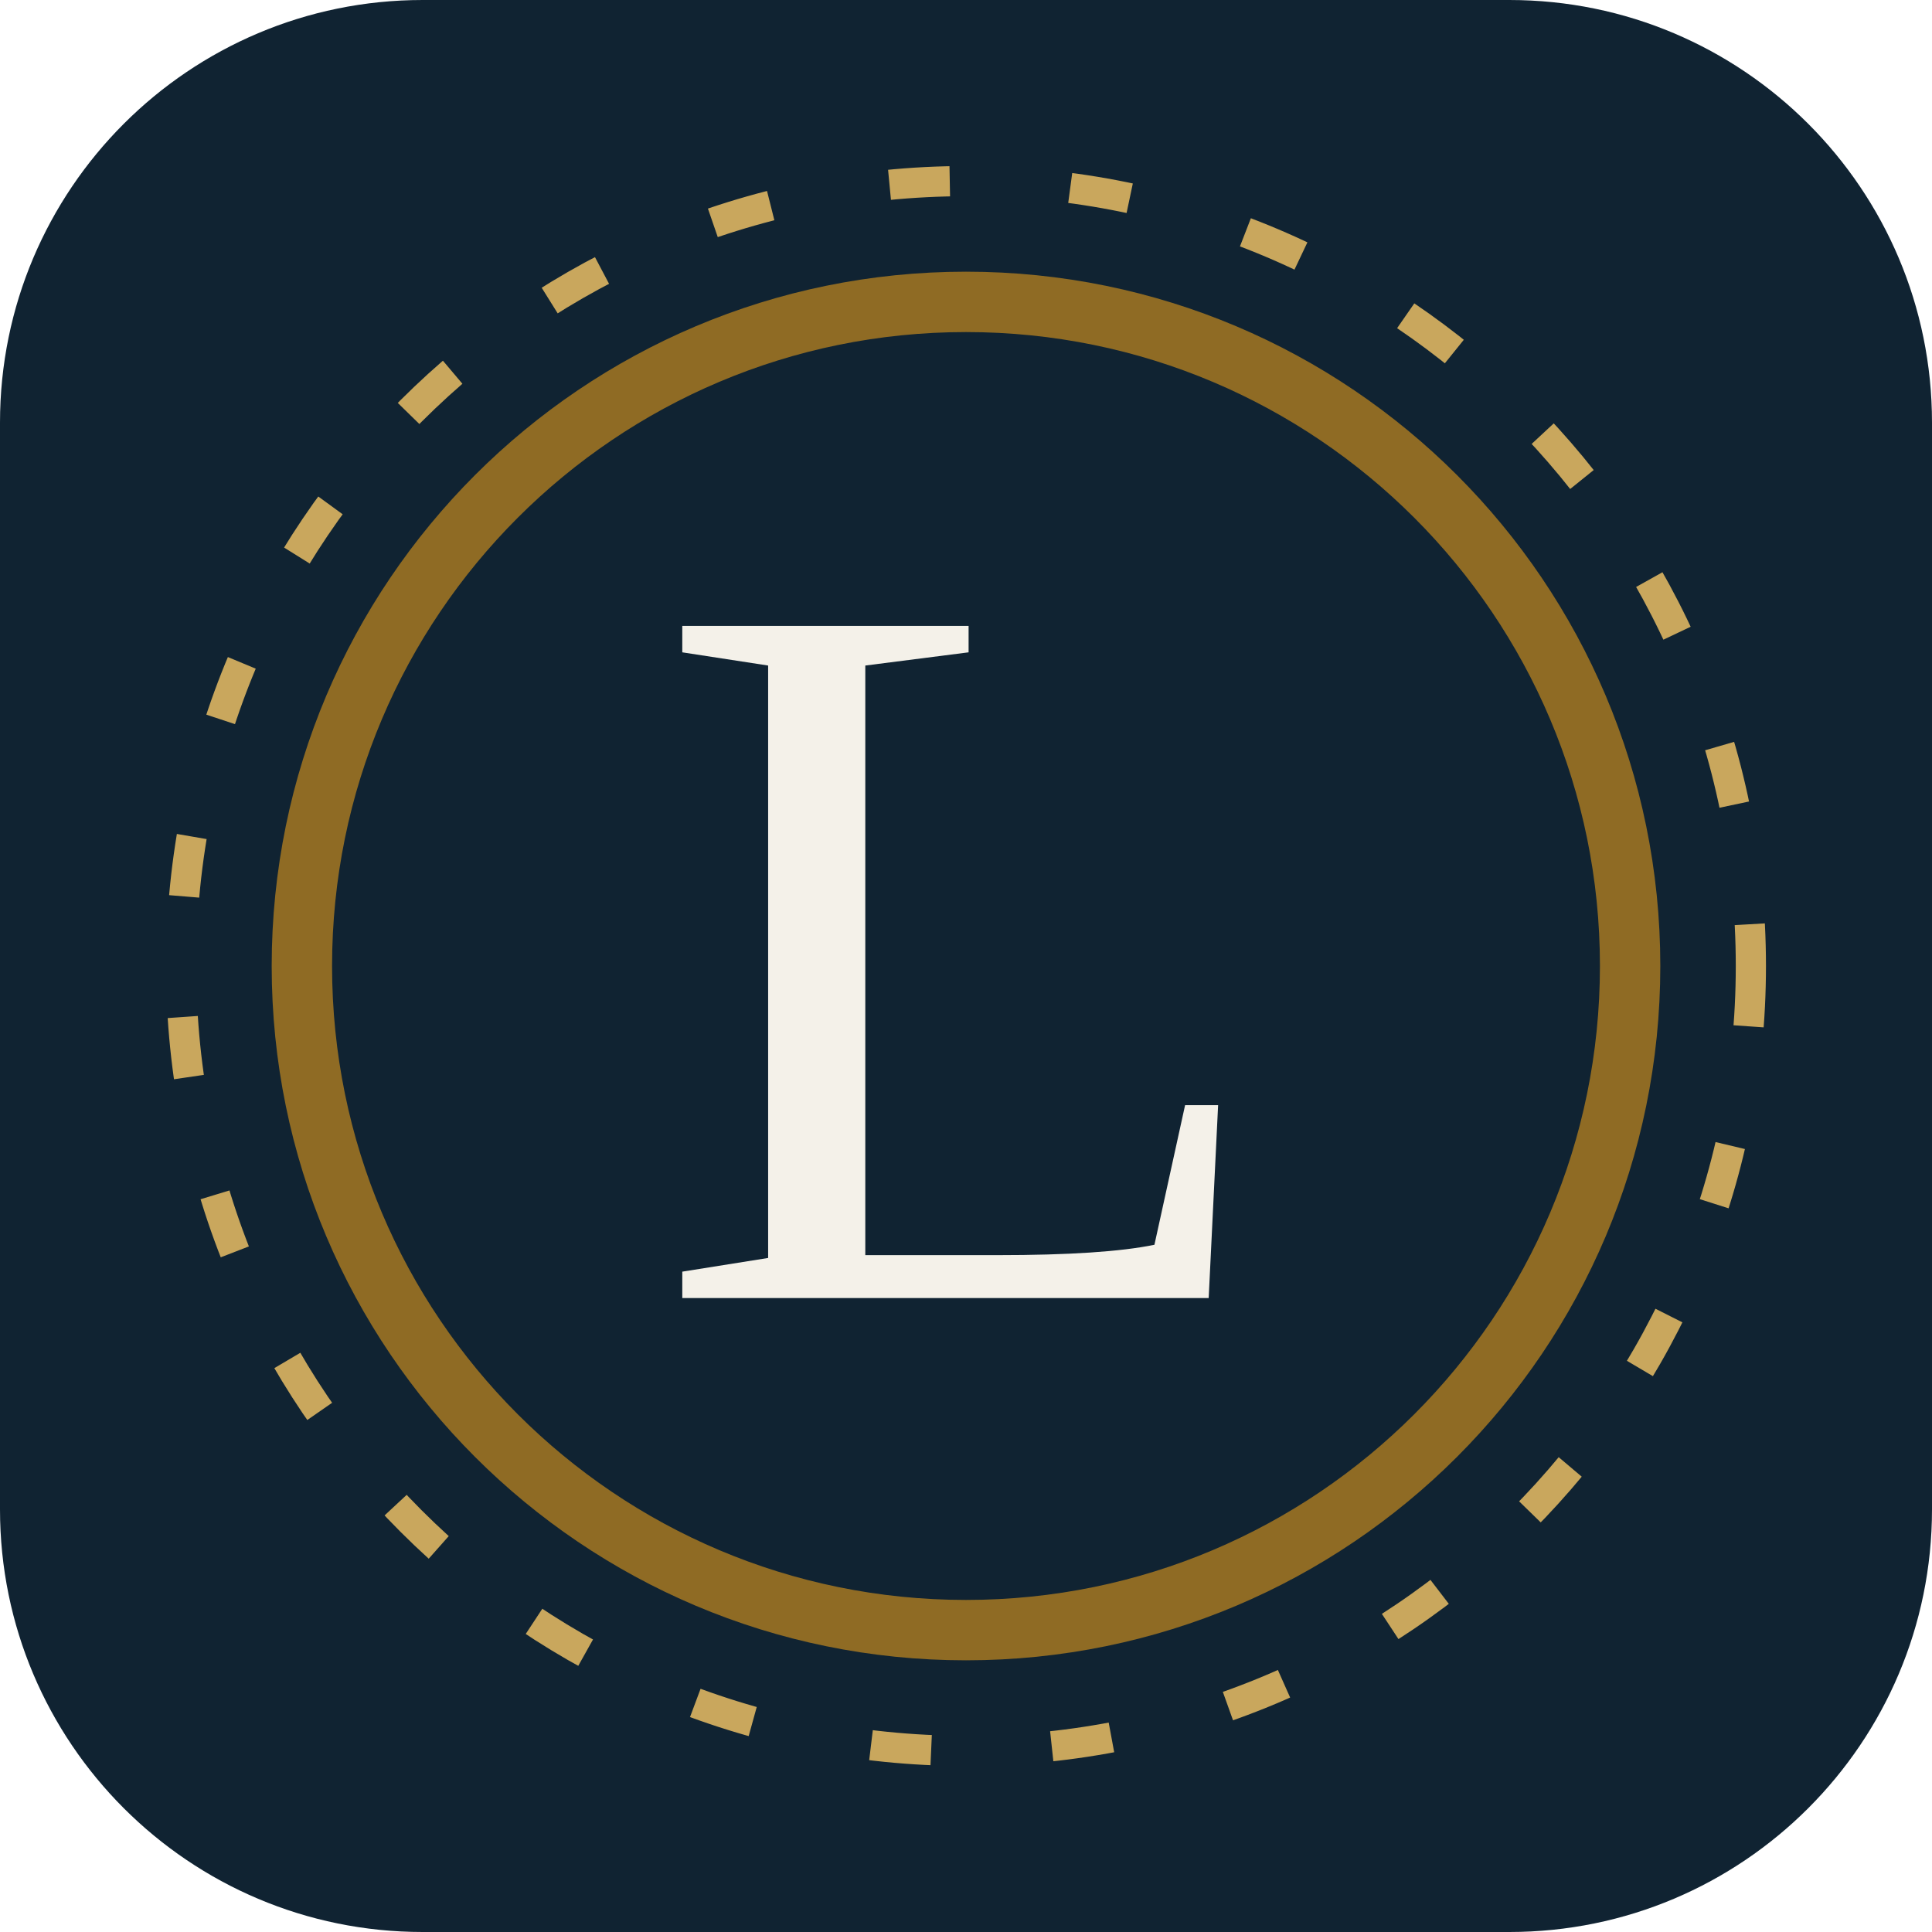
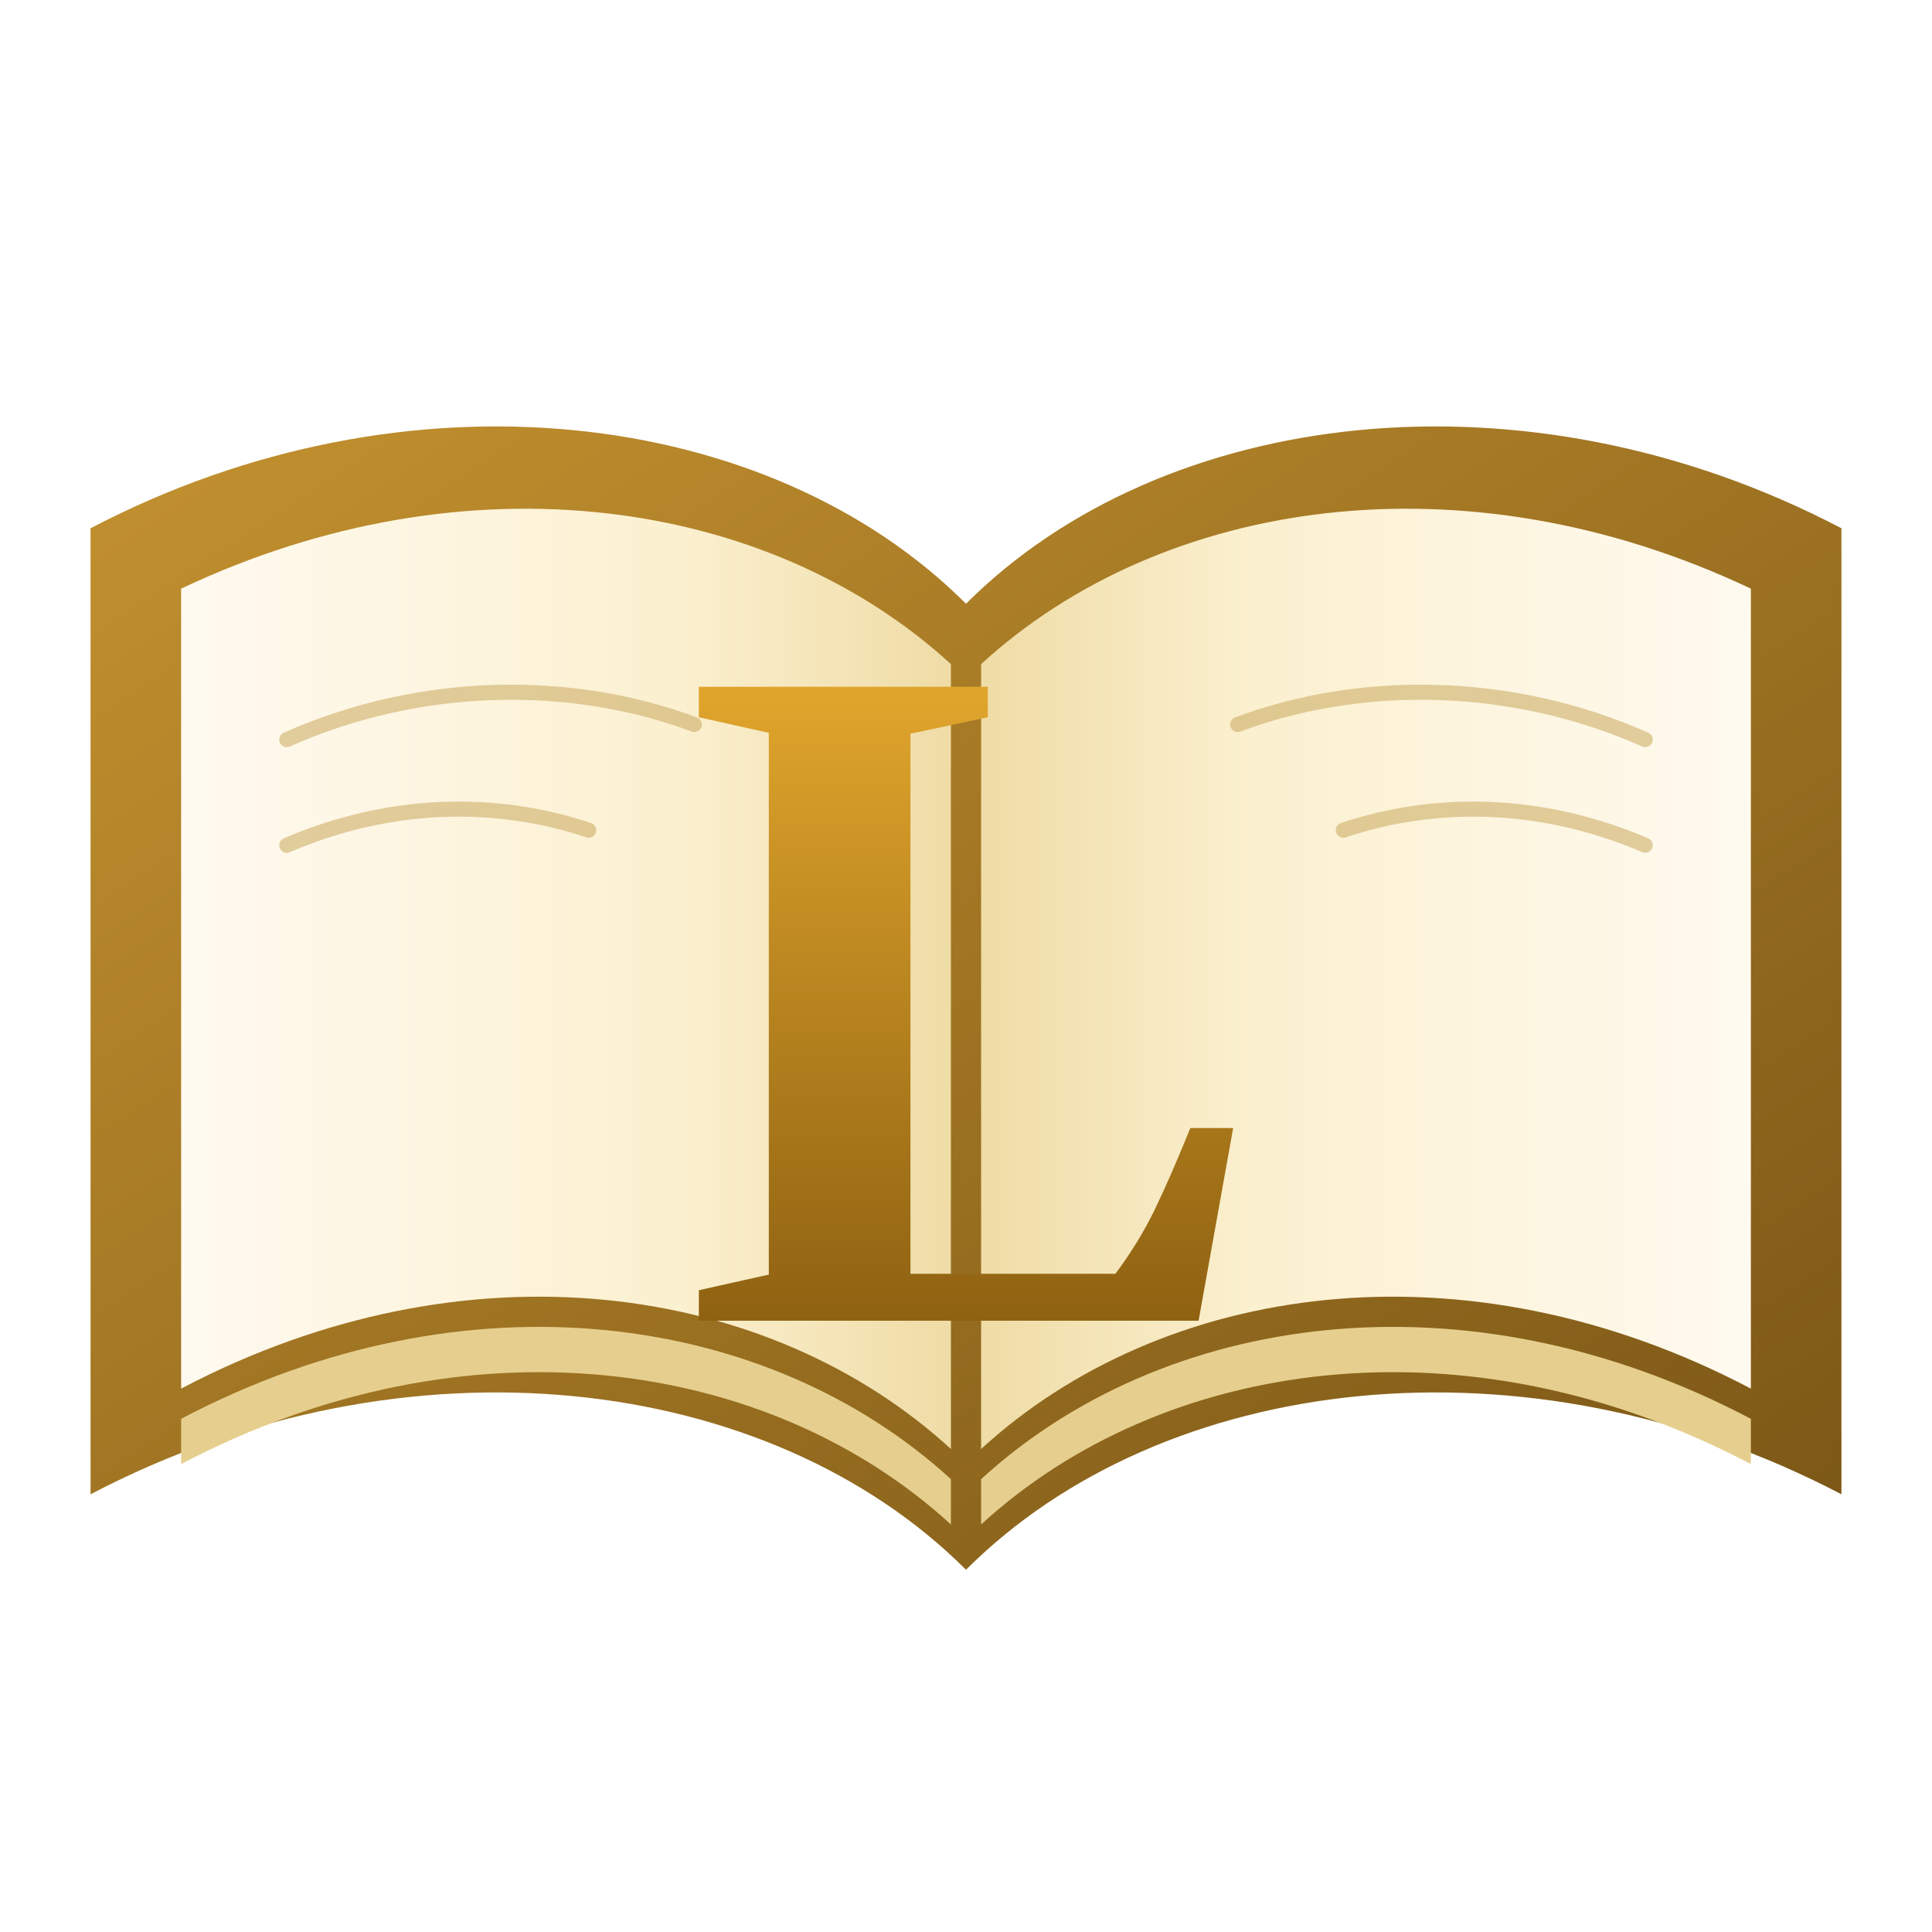
- <svg xmlns="http://www.w3.org/2000/svg" viewBox="0 0 64 64">
-   <rect width="64" height="64" rx="14" fill="#102332" />
-   <circle cx="32" cy="32" r="22" fill="none" stroke="#8f6b24" stroke-width="2" />
-   <circle cx="32" cy="32" r="26" fill="none" stroke="#c9a75d" stroke-width="1" stroke-dasharray="2 4" />
-   <text x="32" y="43" fill="#f4f1e9" font-family="Georgia, 'Times New Roman', serif" font-size="34" text-anchor="middle">L</text>
+ <svg xmlns="http://www.w3.org/2000/svg" viewBox="0 0 256 256" width="256" height="256" role="img" aria-label="Lionhold Education emblem">
+   <defs>
+     <linearGradient id="cover" x1="0" y1="0" x2="1" y2="1">
+       <stop offset="0" stop-color="#c3912f" />
+       <stop offset="1" stop-color="#7a5616" />
+     </linearGradient>
+     <linearGradient id="pageL" x1="1" y1="0" x2="0" y2="0">
+       <stop offset="0" stop-color="#efdca6" />
+       <stop offset=".35" stop-color="#fbf0cf" />
+       <stop offset="1" stop-color="#fffaf0" />
+     </linearGradient>
+     <linearGradient id="pageR" x1="0" y1="0" x2="1" y2="0">
+       <stop offset="0" stop-color="#efdca6" />
+       <stop offset=".35" stop-color="#fbf0cf" />
+       <stop offset="1" stop-color="#fffaf0" />
+     </linearGradient>
+     <linearGradient id="ink" x1="0" y1="0" x2="0" y2="1">
+       <stop offset="0" stop-color="#e0a52c" />
+       <stop offset="1" stop-color="#8f6212" />
+     </linearGradient>
+   </defs>
+   <path d="M12 70 C54 48 102 54 128 80 C154 54 202 48 244 70 L244 198 C202 176 154 182 128 208 C102 182 54 176 12 198 Z" fill="url(#cover)" />
+   <path d="M24 188 C62 168 102 174 126 196 L126 202 C102 180 62 174 24 194 Z" fill="#e6cf8e" />
+   <path d="M232 188 C194 168 154 174 130 196 L130 202 C154 180 194 174 232 194 Z" fill="#e6cf8e" />
+   <path d="M24 78 C62 60 102 66 126 88 L126 192 C102 170 62 164 24 184 Z" fill="url(#pageL)" />
+   <path d="M232 78 C194 60 154 66 130 88 L130 192 C154 170 194 164 232 184 Z" fill="url(#pageR)" />
+   <g stroke="#c9a85c" stroke-width="2" stroke-linecap="round" opacity=".55" fill="none">
+     <path d="M38 98 C56 90 76 90 92 96" />
+     <path d="M38 112 C52 106 66 106 78 110" />
+     <path d="M218 98 C200 90 180 90 164 96" />
+     <path d="M218 112 C204 106 190 106 178 110" />
+   </g>
+   <path d="M120.64 168.78H147.8Q150.96 164.53 153.04 160.22Q155.11 155.91 157.73 149.47H163.4L158.82 175H92.6V170.96L101.87 168.89V97.11L92.6 95.04V91H130.89V95.04L120.64 97.22Z" fill="url(#ink)" />
</svg>
